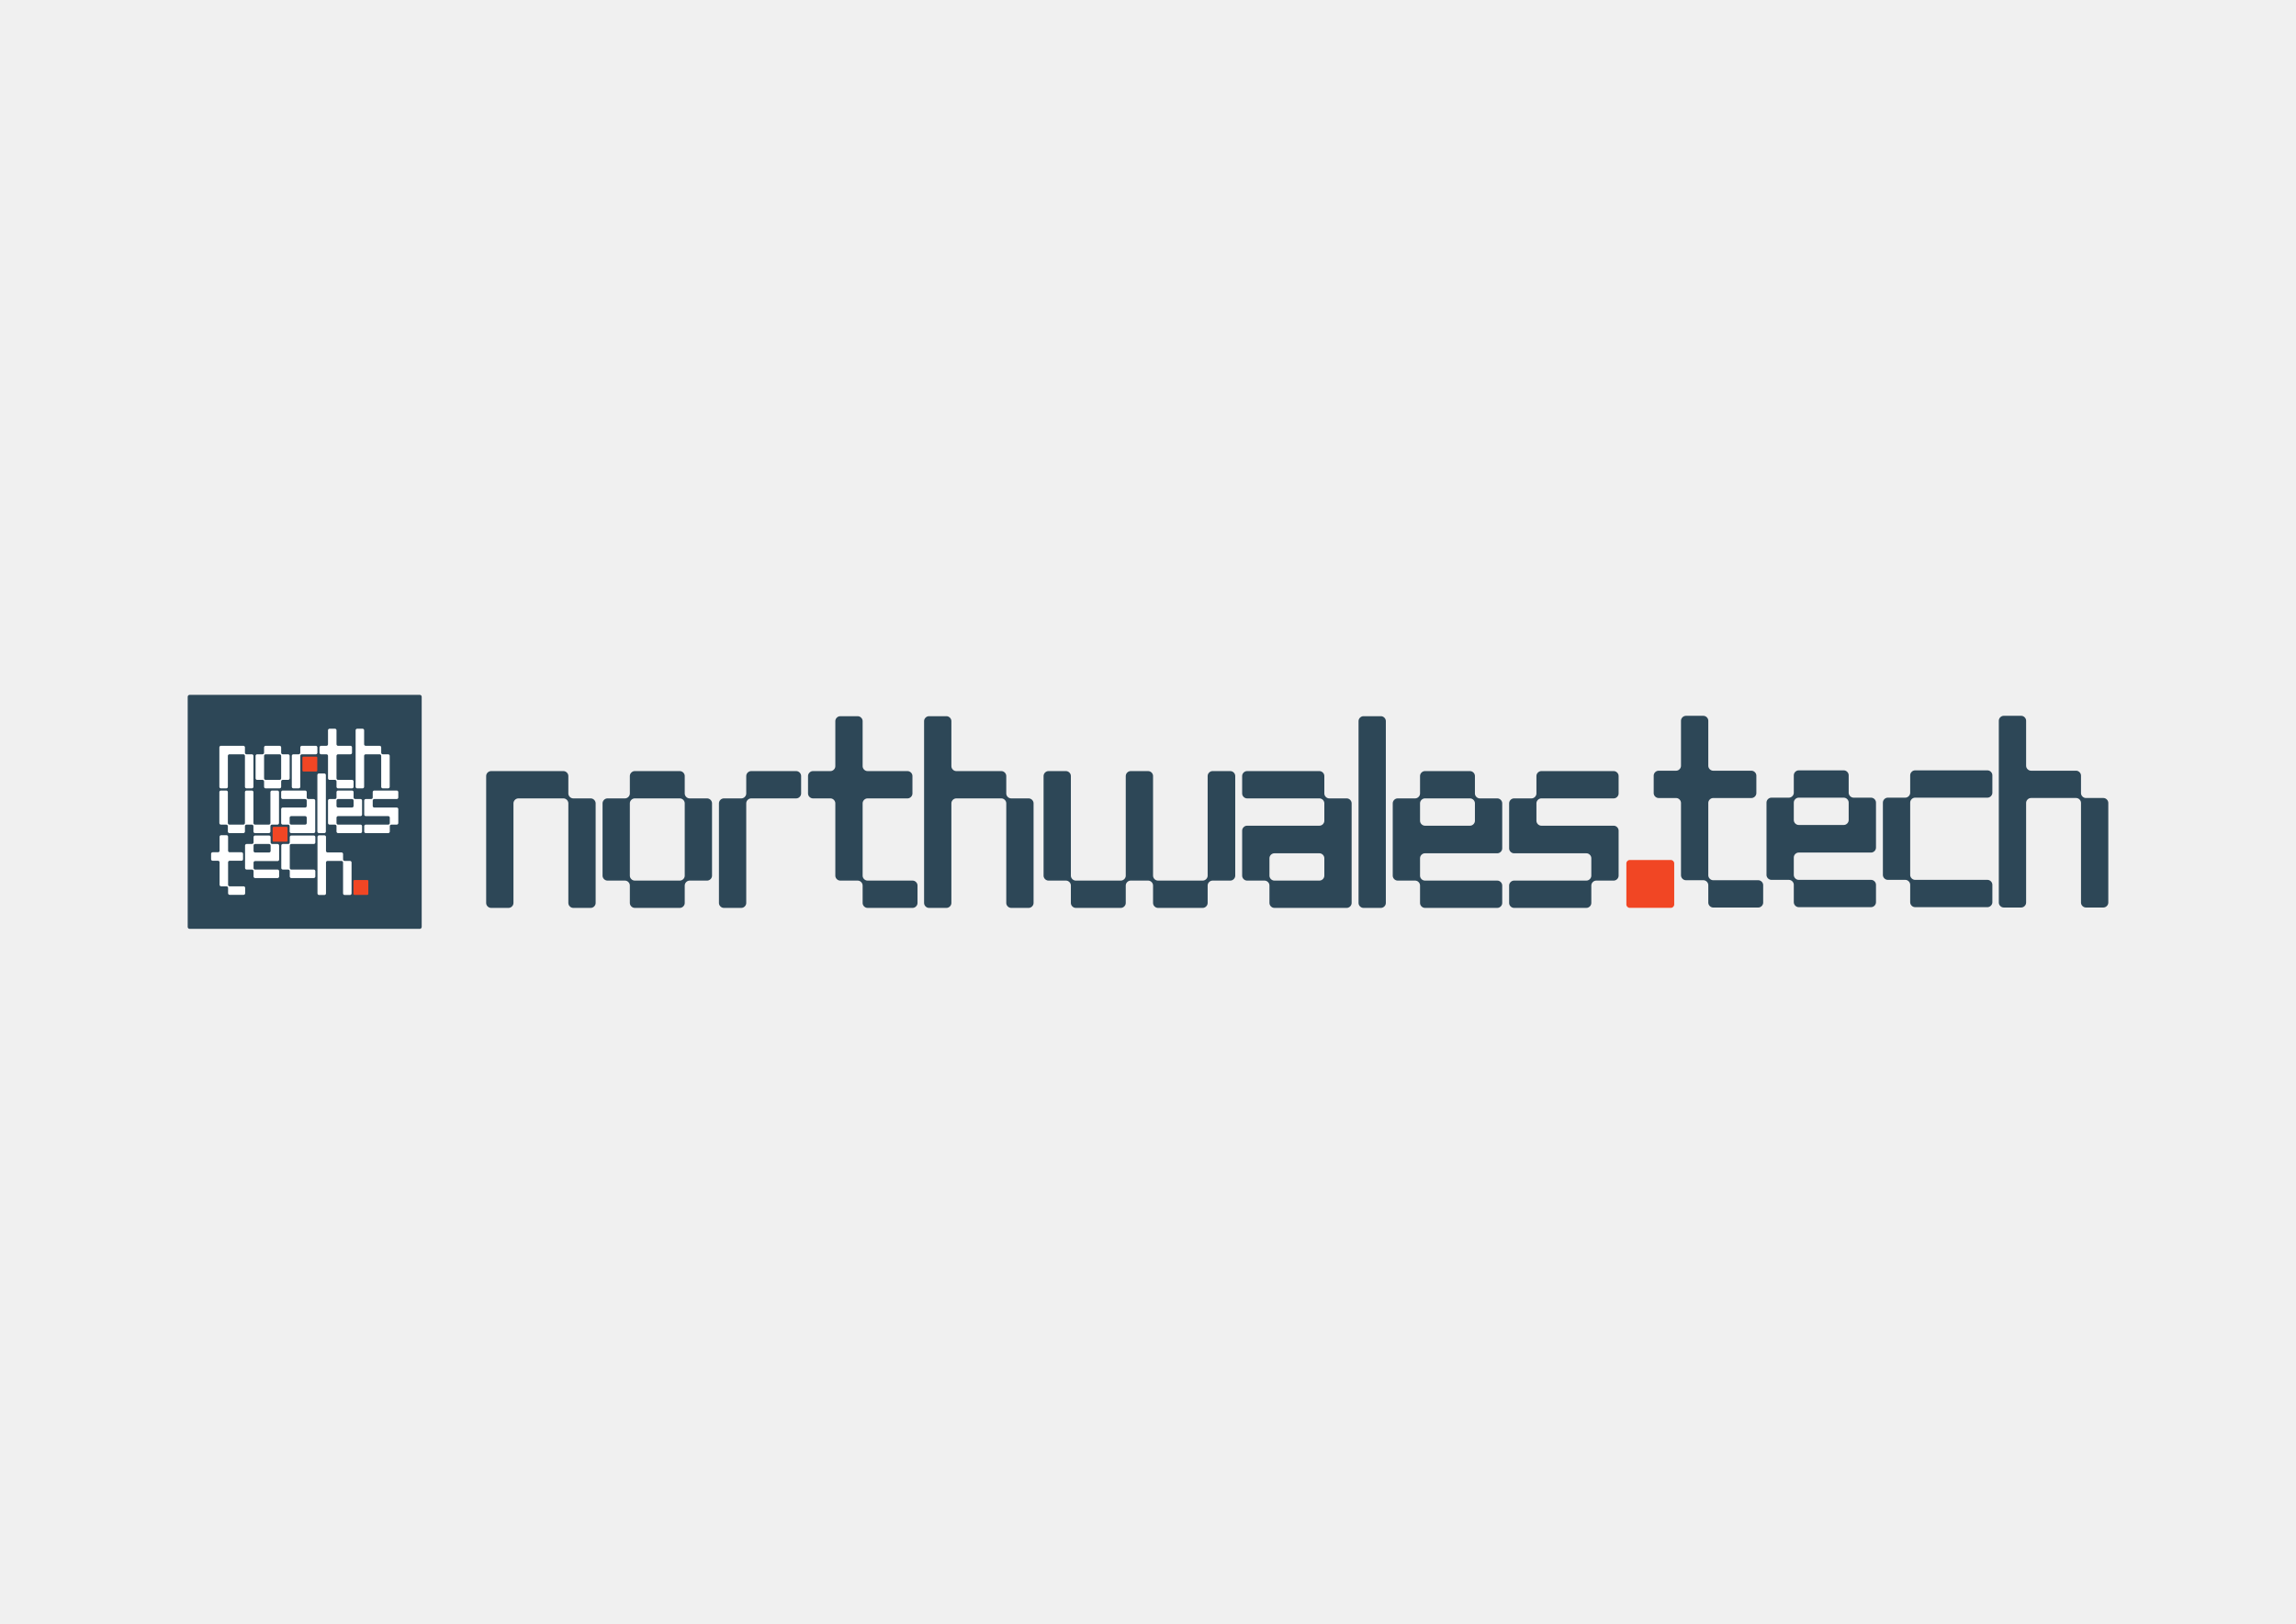
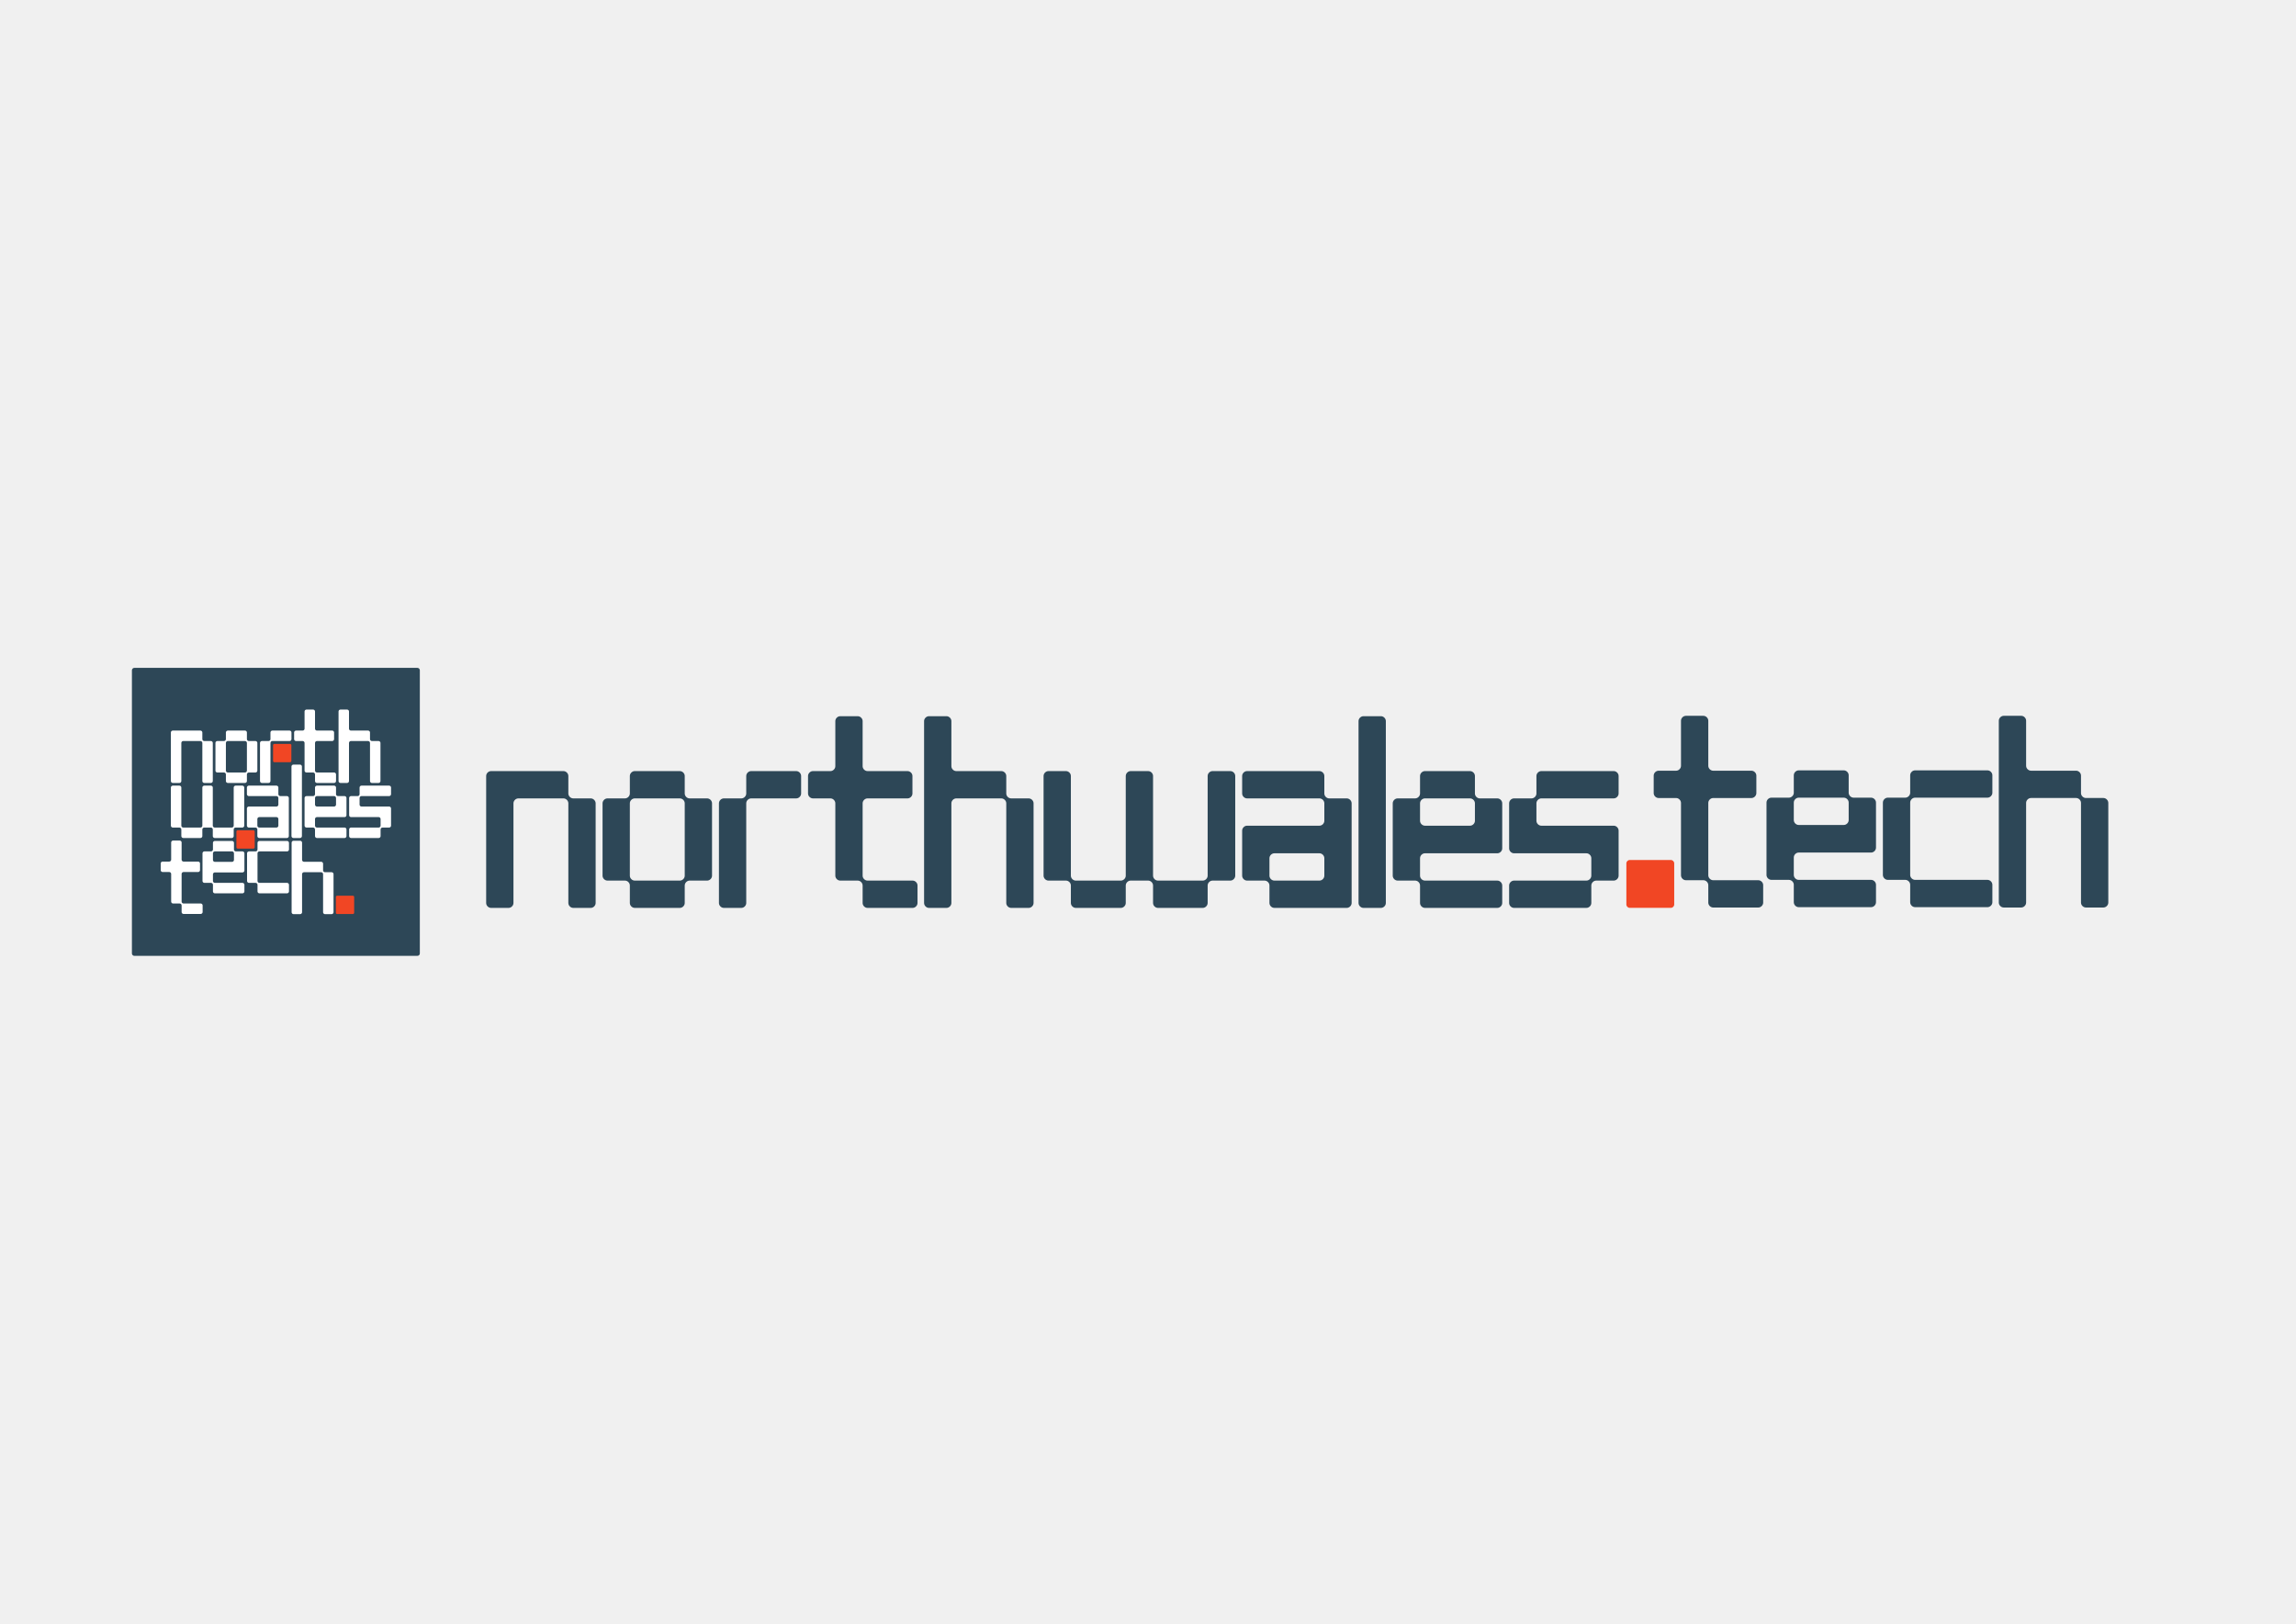
<svg xmlns="http://www.w3.org/2000/svg" width="297mm" height="210mm" viewBox="0 0 1052.362 744.094" id="svg2" version="1.1">
  <defs id="defs4">
    <clipPath id="clipPath3350" clipPathUnits="userSpaceOnUse">
      <path id="path3352" d="m 0,841.89 1190.55,0 L 1190.55,0 0,0 0,841.89 Z" />
    </clipPath>
    <clipPath id="clipPath3577" clipPathUnits="userSpaceOnUse">
      <path id="path3579" d="m 0,841.89 1190.55,0 L 1190.55,0 0,0 0,841.89 Z" />
    </clipPath>
    <clipPath id="clipPath3641" clipPathUnits="userSpaceOnUse">
      <path id="path3643" d="m 675.411,560.158 59.476,0 0,-74.306 -59.476,0 0,74.306 z" />
    </clipPath>
    <clipPath id="clipPath3657" clipPathUnits="userSpaceOnUse">
      <path id="path3659" d="m 738.64,560.158 59.476,0 0,-74.306 -59.476,0 0,74.306 z" />
    </clipPath>
    <clipPath id="clipPath3673" clipPathUnits="userSpaceOnUse">
      <path id="path3675" d="m 801.867,560.158 44.645,0 0,-74.306 -44.645,0 0,74.306 z" />
    </clipPath>
    <clipPath id="clipPath3689" clipPathUnits="userSpaceOnUse">
      <path id="path3691" d="m 850.263,589.973 59.476,0 0,-104.121 -59.476,0 0,104.121 z" />
    </clipPath>
    <clipPath id="clipPath3705" clipPathUnits="userSpaceOnUse">
      <path id="path3707" d="m 913.307,589.973 59.476,0 0,-104.121 -59.476,0 0,104.121 z" />
    </clipPath>
    <clipPath id="clipPath3721" clipPathUnits="userSpaceOnUse">
      <path id="path3723" d="m 675.411,482.054 104.121,0 0,-74.305 -104.121,0 0,74.305 z" />
    </clipPath>
    <clipPath id="clipPath3737" clipPathUnits="userSpaceOnUse">
      <path id="path3739" d="m 783.289,482.054 59.476,0 0,-74.305 -59.476,0 0,74.305 z" />
    </clipPath>
    <clipPath id="clipPath3753" clipPathUnits="userSpaceOnUse">
      <path id="path3755" d="m 846.516,511.87 14.829,0 0,-104.121 -14.829,0 0,104.121 z" />
    </clipPath>
    <clipPath id="clipPath3769" clipPathUnits="userSpaceOnUse">
      <path id="path3771" d="m 865.093,482.054 59.476,0 0,-74.305 -59.476,0 0,74.305 z" />
    </clipPath>
    <clipPath id="clipPath3785" clipPathUnits="userSpaceOnUse">
      <path id="path3787" d="m 928.32,482.054 59.476,0 0,-74.305 -59.476,0 0,74.305 z" />
    </clipPath>
    <clipPath id="clipPath3801" clipPathUnits="userSpaceOnUse">
      <path id="path3803" d="m 660.983,404.134 59.476,0 0,-104.118 -59.476,0 0,104.118 z" />
    </clipPath>
    <clipPath id="clipPath3817" clipPathUnits="userSpaceOnUse">
      <path id="path3819" d="m 720.269,403.583 59.476,0 0,-74.303 -59.476,0 0,74.303 z" />
    </clipPath>
    <clipPath id="clipPath3833" clipPathUnits="userSpaceOnUse">
      <path id="path3835" d="m 783.496,403.583 59.476,0 0,-74.303 -59.476,0 0,74.303 z" />
    </clipPath>
    <clipPath id="clipPath3849" clipPathUnits="userSpaceOnUse">
      <path id="path3851" d="m 846.725,403.854 59.476,0 0,-104.118 -59.476,0 0,104.118 z" />
    </clipPath>
    <clipPath id="clipPath3877" clipPathUnits="userSpaceOnUse">
      <path id="path3879" d="m 729.68,457.555 103.975,0 0,-103.975 -103.975,0 0,103.975 z" />
    </clipPath>
    <clipPath id="clipPath3893" clipPathUnits="userSpaceOnUse">
      <path id="path3895" d="m 807.661,554.103 51.988,0 0,-51.988 -51.988,0 0,51.988 z" />
    </clipPath>
    <clipPath id="clipPath3909" clipPathUnits="userSpaceOnUse">
      <path id="path3911" d="m 909.78,325.729 25.993,0 0,-25.993 -25.993,0 0,25.993 z" />
    </clipPath>
    <clipPath clipPathUnits="userSpaceOnUse" id="clipPath3350-9">
      <path d="m 0,841.89 1190.55,0 L 1190.55,0 0,0 0,841.89 Z" id="path3352-6" />
    </clipPath>
    <clipPath clipPathUnits="userSpaceOnUse" id="clipPath3414">
      <path d="m 676.683,543.629 59.476,0 0,-74.305 -59.476,0 0,74.305 z" id="path3416-7" />
    </clipPath>
    <clipPath clipPathUnits="userSpaceOnUse" id="clipPath3430">
      <path d="m 739.912,543.629 59.476,0 0,-74.305 -59.476,0 0,74.305 z" id="path3432-5" />
    </clipPath>
    <clipPath clipPathUnits="userSpaceOnUse" id="clipPath3446">
      <path d="m 803.139,543.629 44.645,0 0,-74.305 -44.645,0 0,74.305 z" id="path3448-6" />
    </clipPath>
    <clipPath clipPathUnits="userSpaceOnUse" id="clipPath3462">
      <path d="m 851.535,573.445 59.476,0 0,-104.121 -59.476,0 0,104.121 z" id="path3464-6" />
    </clipPath>
    <clipPath clipPathUnits="userSpaceOnUse" id="clipPath3478">
      <path d="m 910.98,573.445 59.476,0 0,-104.121 -59.476,0 0,104.121 z" id="path3480-8" />
    </clipPath>
    <clipPath clipPathUnits="userSpaceOnUse" id="clipPath3574">
      <path d="m 661.997,425.145 59.476,0 0,-104.119 -59.476,0 0,104.119 z" id="path3576" />
    </clipPath>
    <clipPath clipPathUnits="userSpaceOnUse" id="clipPath3590">
      <path d="m 721.284,424.594 59.476,0 0,-74.303 -59.476,0 0,74.303 z" id="path3592" />
    </clipPath>
    <clipPath clipPathUnits="userSpaceOnUse" id="clipPath3606">
      <path d="m 784.511,424.594 59.476,0 0,-74.303 -59.476,0 0,74.303 z" id="path3608" />
    </clipPath>
    <clipPath clipPathUnits="userSpaceOnUse" id="clipPath3622">
      <path d="m 847.74,424.093 59.475,0 0,-104.118 -59.475,0 0,104.118 z" id="path3624" />
    </clipPath>
    <clipPath clipPathUnits="userSpaceOnUse" id="clipPath3494">
      <path d="m 676.683,484.295 104.121,0 0,-74.305 -104.121,0 0,74.305 z" id="path3496" />
    </clipPath>
    <clipPath clipPathUnits="userSpaceOnUse" id="clipPath3510">
      <path d="m 784.56,484.295 59.476,0 0,-74.305 -59.476,0 0,74.305 z" id="path3512" />
    </clipPath>
    <clipPath clipPathUnits="userSpaceOnUse" id="clipPath3526">
      <path d="m 847.788,514.111 14.829,0 0,-104.121 -14.829,0 0,104.121 z" id="path3528" />
    </clipPath>
    <clipPath clipPathUnits="userSpaceOnUse" id="clipPath3542">
      <path d="m 866.365,484.295 59.476,0 0,-74.305 -59.476,0 0,74.305 z" id="path3544" />
    </clipPath>
    <clipPath clipPathUnits="userSpaceOnUse" id="clipPath3558">
      <path d="m 929.592,484.295 59.476,0 0,-74.305 -59.476,0 0,74.305 z" id="path3560" />
    </clipPath>
  </defs>
  <g id="layer1" transform="translate(0,-308.2677)">
    <g id="g4714" transform="matrix(0.3916609,0,0,0.3916609,-117.9769,631.6152)" />
    <g id="g3869-9-3" transform="matrix(0.868388,0,0,-0.868388,367.2844,233.5478)" style="fill:#000000" />
    <g id="g8094" transform="translate(-17.92545,-6.068578)" />
-     <g id="g5585" transform="matrix(0.5362444,0,0,0.5362444,-68.57061,398.8377)">
+     <g id="g5585" transform="matrix(0.6598239,0,0,0.6598239,-129.7676,333.9702)">
      <rect style="fill:#2d4757;fill-opacity:1;stroke:#2d4757;stroke-width:3.411;stroke-linejoin:round;stroke-miterlimit:4;stroke-dasharray:none;stroke-opacity:1" id="rect5642" width="196.589" height="196.589" x="290.012" y="426.611" />
      <g transform="matrix(0.563776,0,0,0.563776,177.7296,415.7397)" id="g5863-7">
        <g style="fill:#ffffff;fill-opacity:1" id="g3581-3" transform="matrix(0.868388,0,0,-0.868388,244.1408,155.725)">
          <path d="m 0,0 v 68.996 c 0,1.406 1.249,2.655 2.653,2.655 h 39.339 c 1.405,0 2.653,-1.249 2.653,-2.655 v -9.521 c 0,-1.406 1.249,-2.655 2.655,-2.655 h 9.521 c 1.406,0 2.655,-1.248 2.655,-2.653 V 0 c 0,-1.404 -1.249,-2.655 -2.655,-2.655 H 47.3 c -1.406,0 -2.655,1.251 -2.655,2.655 v 54.167 c 0,1.405 -1.248,2.653 -2.653,2.653 H 17.484 c -1.405,0 -2.654,-1.248 -2.654,-2.653 L 14.83,0 c 0,-1.404 -1.248,-2.655 -2.654,-2.655 H 2.653 C 1.249,-2.655 0,-1.404 0,0" style="fill:#ffffff;fill-opacity:1;fill-rule:nonzero;stroke:none" id="path3583-9" />
        </g>
        <g style="fill:#ffffff;fill-opacity:1" id="g3585-2" transform="matrix(0.868388,0,0,-0.868388,314.2307,145.1523)">
          <path d="m 0,0 h 24.508 c 1.405,0 2.653,1.249 2.653,2.653 v 39.339 c 0,1.405 -1.248,2.653 -2.653,2.653 L 0,44.645 c -1.405,0 -2.655,-1.248 -2.655,-2.653 V 2.653 C -2.655,1.249 -1.405,0 0,0 m -17.484,2.653 v 39.339 c 0,1.405 1.249,2.653 2.653,2.653 h 9.523 c 1.406,0 2.653,1.249 2.653,2.655 v 9.521 c 0,1.406 1.25,2.655 2.655,2.655 h 24.508 c 1.405,0 2.653,-1.249 2.653,-2.655 V 47.3 c 0,-1.406 1.249,-2.655 2.654,-2.655 h 9.522 c 1.406,0 2.655,-1.248 2.655,-2.653 V 2.653 C 41.992,1.249 40.743,0 39.337,0 H 29.815 C 28.41,0 27.161,-1.249 27.161,-2.653 v -9.522 c 0,-1.404 -1.248,-2.655 -2.653,-2.655 H 0 c -1.405,0 -2.655,1.251 -2.655,2.655 v 9.522 C -2.655,-1.249 -3.902,0 -5.308,0 h -9.523 c -1.404,0 -2.653,1.249 -2.653,2.653" style="fill:#ffffff;fill-opacity:1;fill-rule:nonzero;stroke:none" id="path3587-6" />
        </g>
        <g style="fill:#ffffff;fill-opacity:1" id="g3589-8" transform="matrix(0.868388,0,0,-0.868388,353.9535,155.725)">
          <path d="m 0,0 v 54.167 c 0,1.405 1.249,2.653 2.653,2.653 h 9.523 c 1.406,0 2.654,1.249 2.654,2.655 v 9.521 c 0,1.406 1.249,2.655 2.654,2.655 h 24.508 c 1.405,0 2.653,-1.249 2.653,-2.655 v -9.521 c 0,-1.406 -1.248,-2.655 -2.653,-2.655 H 17.484 c -1.405,0 -2.654,-1.248 -2.654,-2.653 L 14.83,0 c 0,-1.404 -1.248,-2.655 -2.654,-2.655 H 2.653 C 1.249,-2.655 0,-1.404 0,0" style="fill:#ffffff;fill-opacity:1;fill-rule:nonzero;stroke:none" id="path3591-3" />
        </g>
        <g style="fill:#ffffff;fill-opacity:1;stroke:none" id="g3593-1" transform="matrix(0.868388,0,0,-0.868388,421.7359,155.725)">
          <path d="m 0,0 v 9.522 c 0,1.404 -1.248,2.653 -2.653,2.653 h -9.522 c -1.405,0 -2.655,1.249 -2.655,2.653 v 39.339 c 0,1.405 -1.247,2.653 -2.653,2.653 h -9.523 c -1.404,0 -2.653,1.249 -2.653,2.655 v 9.521 c 0,1.406 1.249,2.655 2.653,2.655 h 9.523 c 1.406,0 2.653,1.248 2.653,2.653 v 24.508 c 0,1.405 1.25,2.654 2.655,2.654 h 9.522 C -1.248,101.466 0,100.217 0,98.812 V 74.304 c 0,-1.405 1.249,-2.653 2.655,-2.653 h 21.753 c 1.405,0 2.654,-1.249 2.654,-2.655 v -9.521 c 0,-1.406 -1.249,-2.655 -2.654,-2.655 H 2.655 C 1.249,56.82 0,55.572 0,54.167 V 14.828 c 0,-1.404 1.249,-2.653 2.655,-2.653 h 24.507 c 1.406,0 2.655,-1.249 2.655,-2.653 V 0 c 0,-1.404 -1.249,-2.655 -2.655,-2.655 H 2.655 C 1.249,-2.655 0,-1.404 0,0" style="fill:#ffffff;fill-opacity:1;fill-rule:nonzero;stroke:none" id="path3595-2" />
        </g>
        <g style="fill:#ffffff;fill-opacity:1" id="g3597-4" transform="matrix(0.868388,0,0,-0.868388,450.727,155.725)">
          <path d="m 0,0 v 98.812 c 0,1.405 1.249,2.654 2.653,2.654 h 9.523 c 1.406,0 2.654,-1.249 2.654,-2.654 V 74.304 c 0,-1.405 1.249,-2.653 2.654,-2.653 h 24.508 c 1.405,0 2.653,-1.249 2.653,-2.655 v -9.521 c 0,-1.406 1.249,-2.655 2.655,-2.655 h 9.521 c 1.406,0 2.655,-1.248 2.655,-2.653 L 59.476,0 c 0,-1.404 -1.249,-2.655 -2.655,-2.655 H 47.3 c -1.406,0 -2.655,1.251 -2.655,2.655 v 54.167 c 0,1.405 -1.248,2.653 -2.653,2.653 H 17.484 c -1.405,0 -2.654,-1.248 -2.654,-2.653 L 14.83,0 c 0,-1.404 -1.248,-2.655 -2.654,-2.655 H 2.653 C 1.249,-2.655 0,-1.404 0,0" style="fill:#ffffff;fill-opacity:1;fill-rule:nonzero;stroke:none" id="path3599-2" />
        </g>
        <g style="fill:#ffffff;fill-opacity:1" id="g3601-2" transform="matrix(0.868388,0,0,-0.868388,257.0186,223.5489)">
          <path d="m 0,0 v 9.522 c 0,1.404 -1.248,2.654 -2.653,2.654 h -9.523 c -1.404,0 -2.654,1.248 -2.654,2.652 v 54.168 c 0,1.407 1.25,2.655 2.654,2.655 h 9.523 C -1.248,71.651 0,70.403 0,68.996 V 14.828 c 0,-1.404 1.249,-2.652 2.655,-2.652 h 24.507 c 1.406,0 2.653,1.248 2.653,2.652 v 54.168 c 0,1.407 1.25,2.655 2.655,2.655 h 9.522 c 1.405,0 2.654,-1.248 2.654,-2.655 V 14.828 c 0,-1.404 1.248,-2.652 2.654,-2.652 h 24.352 c 1.404,0 2.654,1.248 2.654,2.652 v 54.168 c 0,1.407 1.249,2.655 2.653,2.655 h 9.679 c 1.404,0 2.653,-1.248 2.653,-2.655 V 14.828 c 0,-1.404 -1.249,-2.652 -2.653,-2.652 h -9.679 c -1.404,0 -2.653,-1.25 -2.653,-2.654 V 0 c 0,-1.404 -1.25,-2.655 -2.654,-2.655 H 47.3 c -1.406,0 -2.654,1.251 -2.654,2.655 v 9.522 c 0,1.404 -1.249,2.654 -2.654,2.654 H 32.47 c -1.405,0 -2.655,-1.25 -2.655,-2.654 V 0 c 0,-1.404 -1.247,-2.655 -2.653,-2.655 H 2.655 C 1.249,-2.655 0,-1.404 0,0" style="fill:#ffffff;fill-opacity:1;fill-rule:nonzero;stroke:none" id="path3603-0" />
        </g>
        <g style="fill:#ffffff;fill-opacity:1" id="g3605-9" transform="matrix(0.868388,0,0,-0.868388,353.0034,212.9752)">
          <path d="m 0,0 h 24.508 c 1.405,0 2.653,1.248 2.653,2.652 v 9.524 c 0,1.404 -1.248,2.652 -2.653,2.652 H 0 c -1.405,0 -2.655,-1.248 -2.655,-2.652 V 2.652 C -2.655,1.248 -1.405,0 0,0 m -17.484,2.652 v 24.509 c 0,1.404 1.249,2.654 2.653,2.654 h 39.339 c 1.405,0 2.653,1.248 2.653,2.655 v 9.522 c 0,1.404 -1.248,2.652 -2.653,2.652 h -39.339 c -1.404,0 -2.653,1.248 -2.653,2.654 v 9.522 c 0,1.407 1.249,2.655 2.653,2.655 h 39.339 c 1.405,0 2.653,-1.248 2.653,-2.655 v -9.522 c 0,-1.406 1.249,-2.654 2.654,-2.654 h 9.522 c 1.406,0 2.655,-1.248 2.655,-2.652 v -54.168 c 0,-1.404 -1.249,-2.655 -2.655,-2.655 H 0 c -1.405,0 -2.655,1.251 -2.655,2.655 v 9.521 C -2.655,-1.25 -3.902,0 -5.308,0 h -9.523 c -1.404,0 -2.653,1.248 -2.653,2.652" style="fill:#ffffff;fill-opacity:1;fill-rule:nonzero;stroke:none" id="path3607-5" />
        </g>
        <g style="fill:#ffffff;fill-opacity:1" id="g3609-2" transform="matrix(0.868388,0,0,-0.868388,392.726,223.5489)">
          <path d="m 0,0 v 98.812 c 0,1.407 1.249,2.654 2.653,2.654 h 9.523 c 1.406,0 2.654,-1.247 2.654,-2.654 V 0 c 0,-1.404 -1.248,-2.655 -2.654,-2.655 H 2.653 C 1.249,-2.655 0,-1.404 0,0" style="fill:#ffffff;fill-opacity:1;fill-rule:nonzero;stroke:none" id="path3611-5" />
        </g>
        <g style="fill:#ffffff;fill-opacity:1" id="g3613-6" transform="matrix(0.868388,0,0,-0.868388,424.0412,187.0839)">
          <path d="m 0,0 h 24.508 c 1.405,0 2.653,1.248 2.653,2.655 v 9.521 c 0,1.404 -1.248,2.652 -2.653,2.652 H 0 c -1.405,0 -2.655,-1.248 -2.655,-2.652 V 2.655 C -2.655,1.248 -1.405,0 0,0 m -2.655,-41.992 v 9.522 c 0,1.404 -1.247,2.655 -2.653,2.655 h -9.523 c -1.404,0 -2.653,1.247 -2.653,2.652 v 39.339 c 0,1.404 1.249,2.652 2.653,2.652 h 9.523 c 1.406,0 2.653,1.248 2.653,2.655 v 9.522 c 0,1.406 1.25,2.654 2.655,2.654 h 24.508 c 1.405,0 2.653,-1.248 2.653,-2.654 v -9.522 c 0,-1.407 1.249,-2.655 2.654,-2.655 h 9.522 c 1.406,0 2.655,-1.248 2.655,-2.652 v -24.509 c 0,-1.406 -1.249,-2.654 -2.655,-2.654 H 0 c -1.405,0 -2.655,-1.248 -2.655,-2.652 v -9.524 c 0,-1.405 1.25,-2.652 2.655,-2.652 h 39.337 c 1.406,0 2.655,-1.251 2.655,-2.655 v -9.522 c 0,-1.404 -1.249,-2.654 -2.655,-2.654 H 0 c -1.405,0 -2.655,1.25 -2.655,2.654" style="fill:#ffffff;fill-opacity:1;fill-rule:nonzero;stroke:none" id="path3615-7" />
        </g>
        <g style="fill:#ffffff;fill-opacity:1" id="g3617-7" transform="matrix(0.868388,0,0,-0.868388,463.7638,223.5489)">
          <path d="m 0,0 v 9.522 c 0,1.404 1.249,2.654 2.653,2.654 h 39.339 c 1.405,0 2.653,1.248 2.653,2.652 v 9.525 c 0,1.404 -1.248,2.652 -2.653,2.652 H 2.653 C 1.249,27.005 0,28.252 0,29.659 v 24.509 c 0,1.404 1.249,2.652 2.653,2.652 h 9.523 c 1.406,0 2.654,1.248 2.654,2.655 v 9.521 c 0,1.407 1.249,2.655 2.654,2.655 h 39.337 c 1.406,0 2.655,-1.248 2.655,-2.655 v -9.521 c 0,-1.407 -1.249,-2.655 -2.655,-2.655 H 17.484 c -1.405,0 -2.654,-1.248 -2.654,-2.652 v -9.522 c 0,-1.406 1.249,-2.654 2.654,-2.654 h 39.337 c 1.406,0 2.655,-1.251 2.655,-2.655 V 14.828 c 0,-1.404 -1.249,-2.652 -2.655,-2.652 H 47.3 c -1.406,0 -2.655,-1.25 -2.655,-2.654 V 0 c 0,-1.404 -1.248,-2.655 -2.653,-2.655 H 2.653 C 1.249,-2.655 0,-1.404 0,0" style="fill:#ffffff;fill-opacity:1;fill-rule:nonzero;stroke:none" id="path3619-8" />
        </g>
        <g style="fill:#ffffff;fill-opacity:1" id="g3621-2" transform="matrix(0.868388,0,0,-0.868388,257.3669,317.1053)">
          <path d="m 0,0 v 9.524 c 0,1.404 -1.248,2.652 -2.653,2.652 h -9.522 c -1.405,0 -2.655,1.248 -2.655,2.655 v 39.337 c 0,1.407 -1.247,2.652 -2.653,2.652 h -9.523 c -1.404,0 -2.653,1.25 -2.653,2.655 v 9.521 c 0,1.407 1.249,2.655 2.653,2.655 h 9.523 c 1.406,0 2.653,1.25 2.653,2.655 v 24.506 c 0,1.407 1.25,2.654 2.655,2.654 h 9.522 C -1.248,101.466 0,100.219 0,98.812 V 74.306 c 0,-1.405 1.249,-2.655 2.655,-2.655 h 20.802 c 1.406,0 2.655,-1.248 2.655,-2.655 v -9.521 c 0,-1.405 -1.249,-2.655 -2.655,-2.655 H 2.655 C 1.249,56.82 0,55.575 0,54.168 V 14.831 c 0,-1.407 1.249,-2.655 2.655,-2.655 h 24.507 c 1.406,0 2.655,-1.248 2.655,-2.652 V 0 c 0,-1.404 -1.249,-2.652 -2.655,-2.652 H 2.655 C 1.249,-2.652 0,-1.404 0,0" style="fill:#ffffff;fill-opacity:1;fill-rule:nonzero;stroke:none" id="path3623-2" />
        </g>
        <g style="fill:#ffffff;fill-opacity:1" id="g3625-7" transform="matrix(0.868388,0,0,-0.868388,298.2779,255.2272)">
          <path d="m 0,0 h 24.508 c 1.405,0 2.653,1.248 2.653,2.655 v 9.521 c 0,1.407 -1.248,2.652 -2.653,2.652 H 0 c -1.405,0 -2.655,-1.245 -2.655,-2.652 V 2.655 C -2.655,1.248 -1.405,0 0,0 m -2.655,-41.992 v 9.525 c 0,1.404 -1.247,2.652 -2.653,2.652 h -9.523 c -1.404,0 -2.653,1.247 -2.653,2.654 v 39.337 c 0,1.407 1.249,2.652 2.653,2.652 h 9.523 c 1.406,0 2.653,1.251 2.653,2.655 v 9.522 c 0,1.406 1.25,2.654 2.655,2.654 h 24.508 c 1.405,0 2.653,-1.248 2.653,-2.654 v -9.522 c 0,-1.404 1.249,-2.655 2.654,-2.655 h 9.522 c 1.406,0 2.655,-1.245 2.655,-2.652 v -24.509 c 0,-1.404 -1.249,-2.654 -2.655,-2.654 H 0 c -1.405,0 -2.655,-1.245 -2.655,-2.652 v -9.522 c 0,-1.407 1.25,-2.654 2.655,-2.654 h 39.337 c 1.406,0 2.655,-1.248 2.655,-2.652 v -9.525 c 0,-1.404 -1.249,-2.652 -2.655,-2.652 H 0 c -1.405,0 -2.655,1.248 -2.655,2.652" style="fill:#ffffff;fill-opacity:1;fill-rule:nonzero;stroke:none" id="path3627-0" />
        </g>
        <g style="fill:#ffffff;fill-opacity:1" id="g3629-7" transform="matrix(0.868388,0,0,-0.868388,350.8784,291.6924)">
          <path d="m 0,0 v 9.524 c 0,1.404 -1.248,2.652 -2.653,2.652 h -9.523 c -1.404,0 -2.654,1.248 -2.654,2.655 v 39.337 c 0,1.407 1.25,2.652 2.654,2.652 h 9.523 C -1.248,56.82 0,58.07 0,59.475 v 9.521 c 0,1.407 1.249,2.655 2.655,2.655 h 39.337 c 1.405,0 2.654,-1.248 2.654,-2.655 v -9.521 c 0,-1.405 -1.249,-2.655 -2.654,-2.655 H 2.655 C 1.249,56.82 0,55.575 0,54.168 V 14.831 c 0,-1.407 1.249,-2.655 2.655,-2.655 h 39.337 c 1.405,0 2.654,-1.248 2.654,-2.652 V 0 c 0,-1.404 -1.249,-2.652 -2.654,-2.652 H 2.655 C 1.249,-2.652 0,-1.404 0,0" style="fill:#ffffff;fill-opacity:1;fill-rule:nonzero;stroke:none" id="path3631-7" />
        </g>
        <g style="fill:#ffffff;fill-opacity:1" id="g3633-9" transform="matrix(0.868388,0,0,-0.868388,392.9074,317.3484)">
          <path d="m 0,0 v 98.812 c 0,1.407 1.249,2.654 2.653,2.654 h 9.523 c 1.406,0 2.654,-1.247 2.654,-2.654 V 74.306 c 0,-1.405 1.249,-2.655 2.654,-2.655 h 24.508 c 1.405,0 2.653,-1.248 2.653,-2.655 v -9.521 c 0,-1.405 1.249,-2.655 2.655,-2.655 h 9.521 c 1.406,0 2.655,-1.245 2.655,-2.652 L 59.476,0 c 0,-1.404 -1.249,-2.652 -2.655,-2.652 H 47.3 c -1.406,0 -2.655,1.248 -2.655,2.652 v 54.168 c 0,1.407 -1.248,2.652 -2.653,2.652 H 17.484 c -1.405,0 -2.654,-1.245 -2.654,-2.652 L 14.83,0 c 0,-1.404 -1.248,-2.652 -2.654,-2.652 H 2.653 C 1.249,-2.652 0,-1.404 0,0" style="fill:#ffffff;fill-opacity:1;fill-rule:nonzero;stroke:none" id="path3635-4" />
        </g>
        <g style="fill:#f14624;fill-opacity:1" id="g3861-18" transform="matrix(0.868388,0,0,-0.868388,345.8534,238.9019)">
          <path d="m 0,0 h -22.309 c -1.013,0 -1.842,0.829 -1.842,1.843 v 22.308 c 0,1.014 0.829,1.843 1.842,1.843 H 0 c 1.013,0 1.843,-0.829 1.843,-1.843 V 1.843 C 1.843,0.829 1.013,0 0,0" style="fill:#f14624;fill-opacity:1;fill-rule:nonzero;stroke:none" id="path3863-2" />
        </g>
        <g style="fill:#f14624;fill-opacity:1" id="g3865-2" transform="matrix(0.868388,0,0,-0.868388,390.9986,132.4881)">
          <path d="m 0,0 h -22.309 c -1.013,0 -1.842,0.829 -1.842,1.843 v 22.308 c 0,1.014 0.829,1.843 1.842,1.843 H 0 c 1.013,0 1.843,-0.829 1.843,-1.843 V 1.843 C 1.843,0.829 1.013,0 0,0" style="fill:#f14624;fill-opacity:1;fill-rule:nonzero;stroke:none" id="path3867-8" />
        </g>
        <g style="fill:#f14624;fill-opacity:1;stroke:none" id="g3869-0" transform="matrix(0.868388,0,0,-0.868388,468.3905,319.5184)">
          <path d="m 0,0 h -22.309 c -1.013,0 -1.842,0.829 -1.842,1.843 v 22.308 c 0,1.014 0.829,1.843 1.842,1.843 H 0 c 1.013,0 1.842,-0.829 1.842,-1.843 V 1.843 C 1.842,0.829 1.013,0 0,0" style="fill:#f14624;fill-opacity:1;fill-rule:nonzero;stroke:none" id="path3871-4" />
        </g>
      </g>
    </g>
    <g id="g5863" transform="matrix(1.473132,0,0,1.473132,-77.46943,524.3934)">
      <g transform="matrix(0.5727446,0,0,-0.5727446,203.8511,134.2014)" id="g3581">
        <path id="path3583" style="fill:#2d4757;fill-opacity:1;fill-rule:nonzero;stroke:none" d="m 0,0 v 68.996 c 0,1.406 1.249,2.655 2.653,2.655 h 39.339 c 1.405,0 2.653,-1.249 2.653,-2.655 v -9.521 c 0,-1.406 1.249,-2.655 2.655,-2.655 h 9.521 c 1.406,0 2.655,-1.248 2.655,-2.653 V 0 c 0,-1.404 -1.249,-2.655 -2.655,-2.655 H 47.3 c -1.406,0 -2.655,1.251 -2.655,2.655 v 54.167 c 0,1.405 -1.248,2.653 -2.653,2.653 H 17.484 c -1.405,0 -2.654,-1.248 -2.654,-2.653 L 14.83,0 c 0,-1.404 -1.248,-2.655 -2.654,-2.655 H 2.653 C 1.249,-2.655 0,-1.404 0,0" />
      </g>
      <g transform="matrix(0.5727446,0,0,-0.5727446,250.0788,127.2282)" id="g3585">
        <path id="path3587" style="fill:#2d4757;fill-opacity:1;fill-rule:nonzero;stroke:none" d="m 0,0 h 24.508 c 1.405,0 2.653,1.249 2.653,2.653 v 39.339 c 0,1.405 -1.248,2.653 -2.653,2.653 L 0,44.645 c -1.405,0 -2.655,-1.248 -2.655,-2.653 V 2.653 C -2.655,1.249 -1.405,0 0,0 m -17.484,2.653 v 39.339 c 0,1.405 1.249,2.653 2.653,2.653 h 9.523 c 1.406,0 2.653,1.249 2.653,2.655 v 9.521 c 0,1.406 1.25,2.655 2.655,2.655 h 24.508 c 1.405,0 2.653,-1.249 2.653,-2.655 V 47.3 c 0,-1.406 1.249,-2.655 2.654,-2.655 h 9.522 c 1.406,0 2.655,-1.248 2.655,-2.653 V 2.653 C 41.992,1.249 40.743,0 39.337,0 H 29.815 C 28.41,0 27.161,-1.249 27.161,-2.653 v -9.522 c 0,-1.404 -1.248,-2.655 -2.653,-2.655 H 0 c -1.405,0 -2.655,1.251 -2.655,2.655 v 9.522 C -2.655,-1.249 -3.902,0 -5.308,0 h -9.523 c -1.404,0 -2.653,1.249 -2.653,2.653" />
      </g>
      <g transform="matrix(0.5727446,0,0,-0.5727446,276.278,134.2014)" id="g3589">
        <path id="path3591" style="fill:#2d4757;fill-opacity:1;fill-rule:nonzero;stroke:none" d="m 0,0 v 54.167 c 0,1.405 1.249,2.653 2.653,2.653 h 9.523 c 1.406,0 2.654,1.249 2.654,2.655 v 9.521 c 0,1.406 1.249,2.655 2.654,2.655 h 24.508 c 1.405,0 2.653,-1.249 2.653,-2.655 v -9.521 c 0,-1.406 -1.248,-2.655 -2.653,-2.655 H 17.484 c -1.405,0 -2.654,-1.248 -2.654,-2.653 L 14.83,0 c 0,-1.404 -1.248,-2.655 -2.654,-2.655 H 2.653 C 1.249,-2.655 0,-1.404 0,0" />
      </g>
      <g transform="matrix(0.5727446,0,0,-0.5727446,320.9838,134.2014)" id="g3593" style="fill:#2d4757;fill-opacity:1;stroke:none">
        <path id="path3595" style="fill:#2d4757;fill-opacity:1;fill-rule:nonzero;stroke:none" d="m 0,0 v 9.522 c 0,1.404 -1.248,2.653 -2.653,2.653 h -9.522 c -1.405,0 -2.655,1.249 -2.655,2.653 v 39.339 c 0,1.405 -1.247,2.653 -2.653,2.653 h -9.523 c -1.404,0 -2.653,1.249 -2.653,2.655 v 9.521 c 0,1.406 1.249,2.655 2.653,2.655 h 9.523 c 1.406,0 2.653,1.248 2.653,2.653 v 24.508 c 0,1.405 1.25,2.654 2.655,2.654 h 9.522 C -1.248,101.466 0,100.217 0,98.812 V 74.304 c 0,-1.405 1.249,-2.653 2.655,-2.653 h 21.753 c 1.405,0 2.654,-1.249 2.654,-2.655 v -9.521 c 0,-1.406 -1.249,-2.655 -2.654,-2.655 H 2.655 C 1.249,56.82 0,55.572 0,54.167 V 14.828 c 0,-1.404 1.249,-2.653 2.655,-2.653 h 24.507 c 1.406,0 2.655,-1.249 2.655,-2.653 V 0 c 0,-1.404 -1.249,-2.655 -2.655,-2.655 H 2.655 C 1.249,-2.655 0,-1.404 0,0" />
      </g>
      <g transform="matrix(0.5727446,0,0,-0.5727446,340.1048,134.2014)" id="g3597">
        <path id="path3599" style="fill:#2d4757;fill-opacity:1;fill-rule:nonzero;stroke:none" d="m 0,0 v 98.812 c 0,1.405 1.249,2.654 2.653,2.654 h 9.523 c 1.406,0 2.654,-1.249 2.654,-2.654 V 74.304 c 0,-1.405 1.249,-2.653 2.654,-2.653 h 24.508 c 1.405,0 2.653,-1.249 2.653,-2.655 v -9.521 c 0,-1.406 1.249,-2.655 2.655,-2.655 h 9.521 c 1.406,0 2.655,-1.248 2.655,-2.653 L 59.476,0 c 0,-1.404 -1.249,-2.655 -2.655,-2.655 H 47.3 c -1.406,0 -2.655,1.251 -2.655,2.655 v 54.167 c 0,1.405 -1.248,2.653 -2.653,2.653 H 17.484 c -1.405,0 -2.654,-1.248 -2.654,-2.653 L 14.83,0 c 0,-1.404 -1.248,-2.655 -2.654,-2.655 H 2.653 C 1.249,-2.655 0,-1.404 0,0" />
      </g>
      <g transform="matrix(0.5727446,0,0,-0.5727446,385.7755,134.2005)" id="g3601">
        <path id="path3603" style="fill:#2d4757;fill-opacity:1;fill-rule:nonzero;stroke:none" d="m 0,0 v 9.522 c 0,1.404 -1.248,2.654 -2.653,2.654 h -9.523 c -1.404,0 -2.654,1.248 -2.654,2.652 v 54.168 c 0,1.407 1.25,2.655 2.654,2.655 h 9.523 C -1.248,71.651 0,70.403 0,68.996 V 14.828 c 0,-1.404 1.249,-2.652 2.655,-2.652 h 24.507 c 1.406,0 2.653,1.248 2.653,2.652 v 54.168 c 0,1.407 1.25,2.655 2.655,2.655 h 9.522 c 1.405,0 2.654,-1.248 2.654,-2.655 V 14.828 c 0,-1.404 1.248,-2.652 2.654,-2.652 h 24.352 c 1.404,0 2.654,1.248 2.654,2.652 v 54.168 c 0,1.407 1.249,2.655 2.653,2.655 h 9.679 c 1.404,0 2.653,-1.248 2.653,-2.655 V 14.828 c 0,-1.404 -1.249,-2.652 -2.653,-2.652 h -9.679 c -1.404,0 -2.653,-1.25 -2.653,-2.654 V 0 c 0,-1.404 -1.25,-2.655 -2.654,-2.655 H 47.3 c -1.406,0 -2.654,1.251 -2.654,2.655 v 9.522 c 0,1.404 -1.249,2.654 -2.654,2.654 H 32.47 c -1.405,0 -2.655,-1.25 -2.655,-2.654 V 0 c 0,-1.404 -1.247,-2.655 -2.653,-2.655 H 2.655 C 1.249,-2.655 0,-1.404 0,0" />
      </g>
      <g transform="matrix(0.5727446,0,0,-0.5727446,276.4714,163.5409)" id="g3605">
        <path id="path3607" style="fill:#2d4757;fill-opacity:1;fill-rule:nonzero;stroke:none" d="m 301.375,63.404 h 24.508 c 1.405,0 2.653,1.248 2.653,2.652 v 9.524 c 0,1.404 -1.248,2.652 -2.653,2.652 h -24.508 c -1.405,0 -2.655,-1.248 -2.655,-2.652 v -9.524 c 0,-1.404 1.25,-2.652 2.655,-2.652 m -17.484,2.652 v 24.509 c 0,1.404 1.249,2.654 2.653,2.654 h 39.339 c 1.405,0 2.653,1.248 2.653,2.655 v 9.522 c 0,1.404 -1.248,2.652 -2.653,2.652 h -39.339 c -1.404,0 -2.653,1.248 -2.653,2.654 v 9.522 c 0,1.407 1.249,2.655 2.653,2.655 h 39.339 c 1.405,0 2.653,-1.248 2.653,-2.655 v -9.522 c 0,-1.406 1.249,-2.654 2.654,-2.654 h 9.522 c 1.406,0 2.655,-1.248 2.655,-2.652 V 51.228 c 0,-1.404 -1.249,-2.655 -2.655,-2.655 h -39.337 c -1.405,0 -2.655,1.251 -2.655,2.655 v 9.521 c 0,1.405 -1.247,2.655 -2.653,2.655 h -9.523 c -1.404,0 -2.653,1.248 -2.653,2.652" />
      </g>
      <g transform="matrix(0.5727446,0,0,-0.5727446,475.2812,134.2005)" id="g3609">
        <path id="path3611" style="fill:#2d4757;fill-opacity:1;fill-rule:nonzero;stroke:none" d="m 0,0 v 98.812 c 0,1.407 1.249,2.654 2.653,2.654 h 9.523 c 1.406,0 2.654,-1.247 2.654,-2.654 V 0 c 0,-1.404 -1.248,-2.655 -2.654,-2.655 H 2.653 C 1.249,-2.655 0,-1.404 0,0" />
      </g>
      <g transform="matrix(0.5727446,0,0,-0.5727446,495.9351,110.15)" id="g3613">
        <path id="path3615" style="fill:#2d4757;fill-opacity:1;fill-rule:nonzero;stroke:none" d="m 0,0 h 24.508 c 1.405,0 2.653,1.248 2.653,2.655 v 9.521 c 0,1.404 -1.248,2.652 -2.653,2.652 H 0 c -1.405,0 -2.655,-1.248 -2.655,-2.652 V 2.655 C -2.655,1.248 -1.405,0 0,0 m -2.655,-41.992 v 9.522 c 0,1.404 -1.247,2.655 -2.653,2.655 h -9.523 c -1.404,0 -2.653,1.247 -2.653,2.652 v 39.339 c 0,1.404 1.249,2.652 2.653,2.652 h 9.523 c 1.406,0 2.653,1.248 2.653,2.655 v 9.522 c 0,1.406 1.25,2.654 2.655,2.654 h 24.508 c 1.405,0 2.653,-1.248 2.653,-2.654 v -9.522 c 0,-1.407 1.249,-2.655 2.654,-2.655 h 9.522 c 1.406,0 2.655,-1.248 2.655,-2.652 v -24.509 c 0,-1.406 -1.249,-2.654 -2.655,-2.654 H 0 c -1.405,0 -2.655,-1.248 -2.655,-2.652 v -9.524 c 0,-1.405 1.25,-2.652 2.655,-2.652 h 39.337 c 1.406,0 2.655,-1.251 2.655,-2.655 v -9.522 c 0,-1.404 -1.249,-2.654 -2.655,-2.654 H 0 c -1.405,0 -2.655,1.25 -2.655,2.654" />
      </g>
      <g transform="matrix(0.5727446,0,0,-0.5727446,522.1342,134.2005)" id="g3617">
        <path id="path3619" style="fill:#2d4757;fill-opacity:1;fill-rule:nonzero;stroke:none" d="m 0,0 v 9.522 c 0,1.404 1.249,2.654 2.653,2.654 h 39.339 c 1.405,0 2.653,1.248 2.653,2.652 v 9.525 c 0,1.404 -1.248,2.652 -2.653,2.652 H 2.653 C 1.249,27.005 0,28.252 0,29.659 v 24.509 c 0,1.404 1.249,2.652 2.653,2.652 h 9.523 c 1.406,0 2.654,1.248 2.654,2.655 v 9.521 c 0,1.407 1.249,2.655 2.654,2.655 h 39.337 c 1.406,0 2.655,-1.248 2.655,-2.655 v -9.521 c 0,-1.407 -1.249,-2.655 -2.655,-2.655 H 17.484 c -1.405,0 -2.654,-1.248 -2.654,-2.652 v -9.522 c 0,-1.406 1.249,-2.654 2.654,-2.654 h 39.337 c 1.406,0 2.655,-1.251 2.655,-2.655 V 14.828 c 0,-1.404 -1.249,-2.652 -2.655,-2.652 H 47.3 c -1.406,0 -2.655,-1.25 -2.655,-2.654 V 0 c 0,-1.404 -1.248,-2.655 -2.653,-2.655 H 2.653 C 1.249,-2.655 0,-1.404 0,0" />
      </g>
      <g transform="matrix(0.5727446,0,0,-0.5727446,584.1009,134.0851)" id="g3621">
        <path id="path3623" style="fill:#2d4757;fill-opacity:1;fill-rule:nonzero;stroke:none" d="m 0,0 v 9.524 c 0,1.404 -1.248,2.652 -2.653,2.652 h -9.522 c -1.405,0 -2.655,1.248 -2.655,2.655 v 39.337 c 0,1.407 -1.247,2.652 -2.653,2.652 h -9.523 c -1.404,0 -2.653,1.25 -2.653,2.655 v 9.521 c 0,1.407 1.249,2.655 2.653,2.655 h 9.523 c 1.406,0 2.653,1.25 2.653,2.655 v 24.506 c 0,1.407 1.25,2.654 2.655,2.654 h 9.522 C -1.248,101.466 0,100.219 0,98.812 V 74.306 c 0,-1.405 1.249,-2.655 2.655,-2.655 h 20.802 c 1.406,0 2.655,-1.248 2.655,-2.655 v -9.521 c 0,-1.405 -1.249,-2.655 -2.655,-2.655 H 2.655 C 1.249,56.82 0,55.575 0,54.168 V 14.831 c 0,-1.407 1.249,-2.655 2.655,-2.655 h 24.507 c 1.406,0 2.655,-1.248 2.655,-2.652 V 0 c 0,-1.404 -1.249,-2.652 -2.655,-2.652 H 2.655 C 1.249,-2.652 0,-1.404 0,0" />
      </g>
      <g transform="matrix(0.5727446,0,0,-0.5727446,612.2257,109.9225)" id="g3625">
        <path id="path3627" style="fill:#2d4757;fill-opacity:1;fill-rule:nonzero;stroke:none" d="m 0,0 h 24.508 c 1.405,0 2.653,1.248 2.653,2.655 v 9.521 c 0,1.407 -1.248,2.652 -2.653,2.652 H 0 c -1.405,0 -2.655,-1.245 -2.655,-2.652 V 2.655 C -2.655,1.248 -1.405,0 0,0 m -2.655,-41.992 v 9.525 c 0,1.404 -1.247,2.652 -2.653,2.652 h -9.523 c -1.404,0 -2.653,1.247 -2.653,2.654 v 39.337 c 0,1.407 1.249,2.652 2.653,2.652 h 9.523 c 1.406,0 2.653,1.251 2.653,2.655 v 9.522 c 0,1.406 1.25,2.654 2.655,2.654 h 24.508 c 1.405,0 2.653,-1.248 2.653,-2.654 v -9.522 c 0,-1.404 1.249,-2.655 2.654,-2.655 h 9.522 c 1.406,0 2.655,-1.245 2.655,-2.652 v -24.509 c 0,-1.404 -1.249,-2.654 -2.655,-2.654 H 0 c -1.405,0 -2.655,-1.245 -2.655,-2.652 v -9.522 c 0,-1.407 1.25,-2.654 2.655,-2.654 h 39.337 c 1.406,0 2.655,-1.248 2.655,-2.652 v -9.525 c 0,-1.404 -1.249,-2.652 -2.655,-2.652 H 0 c -1.405,0 -2.655,1.248 -2.655,2.652" />
      </g>
      <g transform="matrix(0.5727446,0,0,-0.5727446,646.9183,133.9731)" id="g3629">
        <path id="path3631" style="fill:#2d4757;fill-opacity:1;fill-rule:nonzero;stroke:none" d="m 0,0 v 9.524 c 0,1.404 -1.248,2.652 -2.653,2.652 h -9.523 c -1.404,0 -2.654,1.248 -2.654,2.655 v 39.337 c 0,1.407 1.25,2.652 2.654,2.652 h 9.523 C -1.248,56.82 0,58.07 0,59.475 v 9.521 c 0,1.407 1.249,2.655 2.655,2.655 h 39.337 c 1.405,0 2.654,-1.248 2.654,-2.655 v -9.521 c 0,-1.405 -1.249,-2.655 -2.654,-2.655 H 2.655 C 1.249,56.82 0,55.575 0,54.168 V 14.831 c 0,-1.407 1.249,-2.655 2.655,-2.655 h 39.337 c 1.405,0 2.654,-1.248 2.654,-2.652 V 0 c 0,-1.404 -1.249,-2.652 -2.654,-2.652 H 2.655 C 1.249,-2.652 0,-1.404 0,0" />
      </g>
      <g transform="matrix(0.5727446,0,0,-0.5727446,674.4935,134.0792)" id="g3633">
        <path id="path3635" style="fill:#2d4757;fill-opacity:1;fill-rule:nonzero;stroke:none" d="m 0,0 v 98.812 c 0,1.407 1.249,2.654 2.653,2.654 h 9.523 c 1.406,0 2.654,-1.247 2.654,-2.654 V 74.306 c 0,-1.405 1.249,-2.655 2.654,-2.655 h 24.508 c 1.405,0 2.653,-1.248 2.653,-2.655 v -9.521 c 0,-1.405 1.249,-2.655 2.655,-2.655 h 9.521 c 1.406,0 2.655,-1.245 2.655,-2.652 L 59.476,0 c 0,-1.404 -1.249,-2.652 -2.655,-2.652 H 47.3 c -1.406,0 -2.655,1.248 -2.655,2.652 v 54.168 c 0,1.407 -1.248,2.652 -2.653,2.652 H 17.484 c -1.405,0 -2.654,-1.245 -2.654,-2.652 L 14.83,0 c 0,-1.404 -1.248,-2.652 -2.654,-2.652 H 2.653 C 1.249,-2.652 0,-1.404 0,0" />
      </g>
      <g transform="matrix(0.5727446,0,0,-0.5727446,572.4426,135.7082)" id="g3869">
        <path id="path3871" style="fill:#f14624;fill-opacity:1;fill-rule:nonzero;stroke:none" d="m 0,0 h -22.309 c -1.013,0 -1.842,0.829 -1.842,1.843 v 22.308 c 0,1.014 0.829,1.843 1.842,1.843 H 0 c 1.013,0 1.842,-0.829 1.842,-1.843 V 1.843 C 1.842,0.829 1.013,0 0,0" />
      </g>
    </g>
  </g>
</svg>
